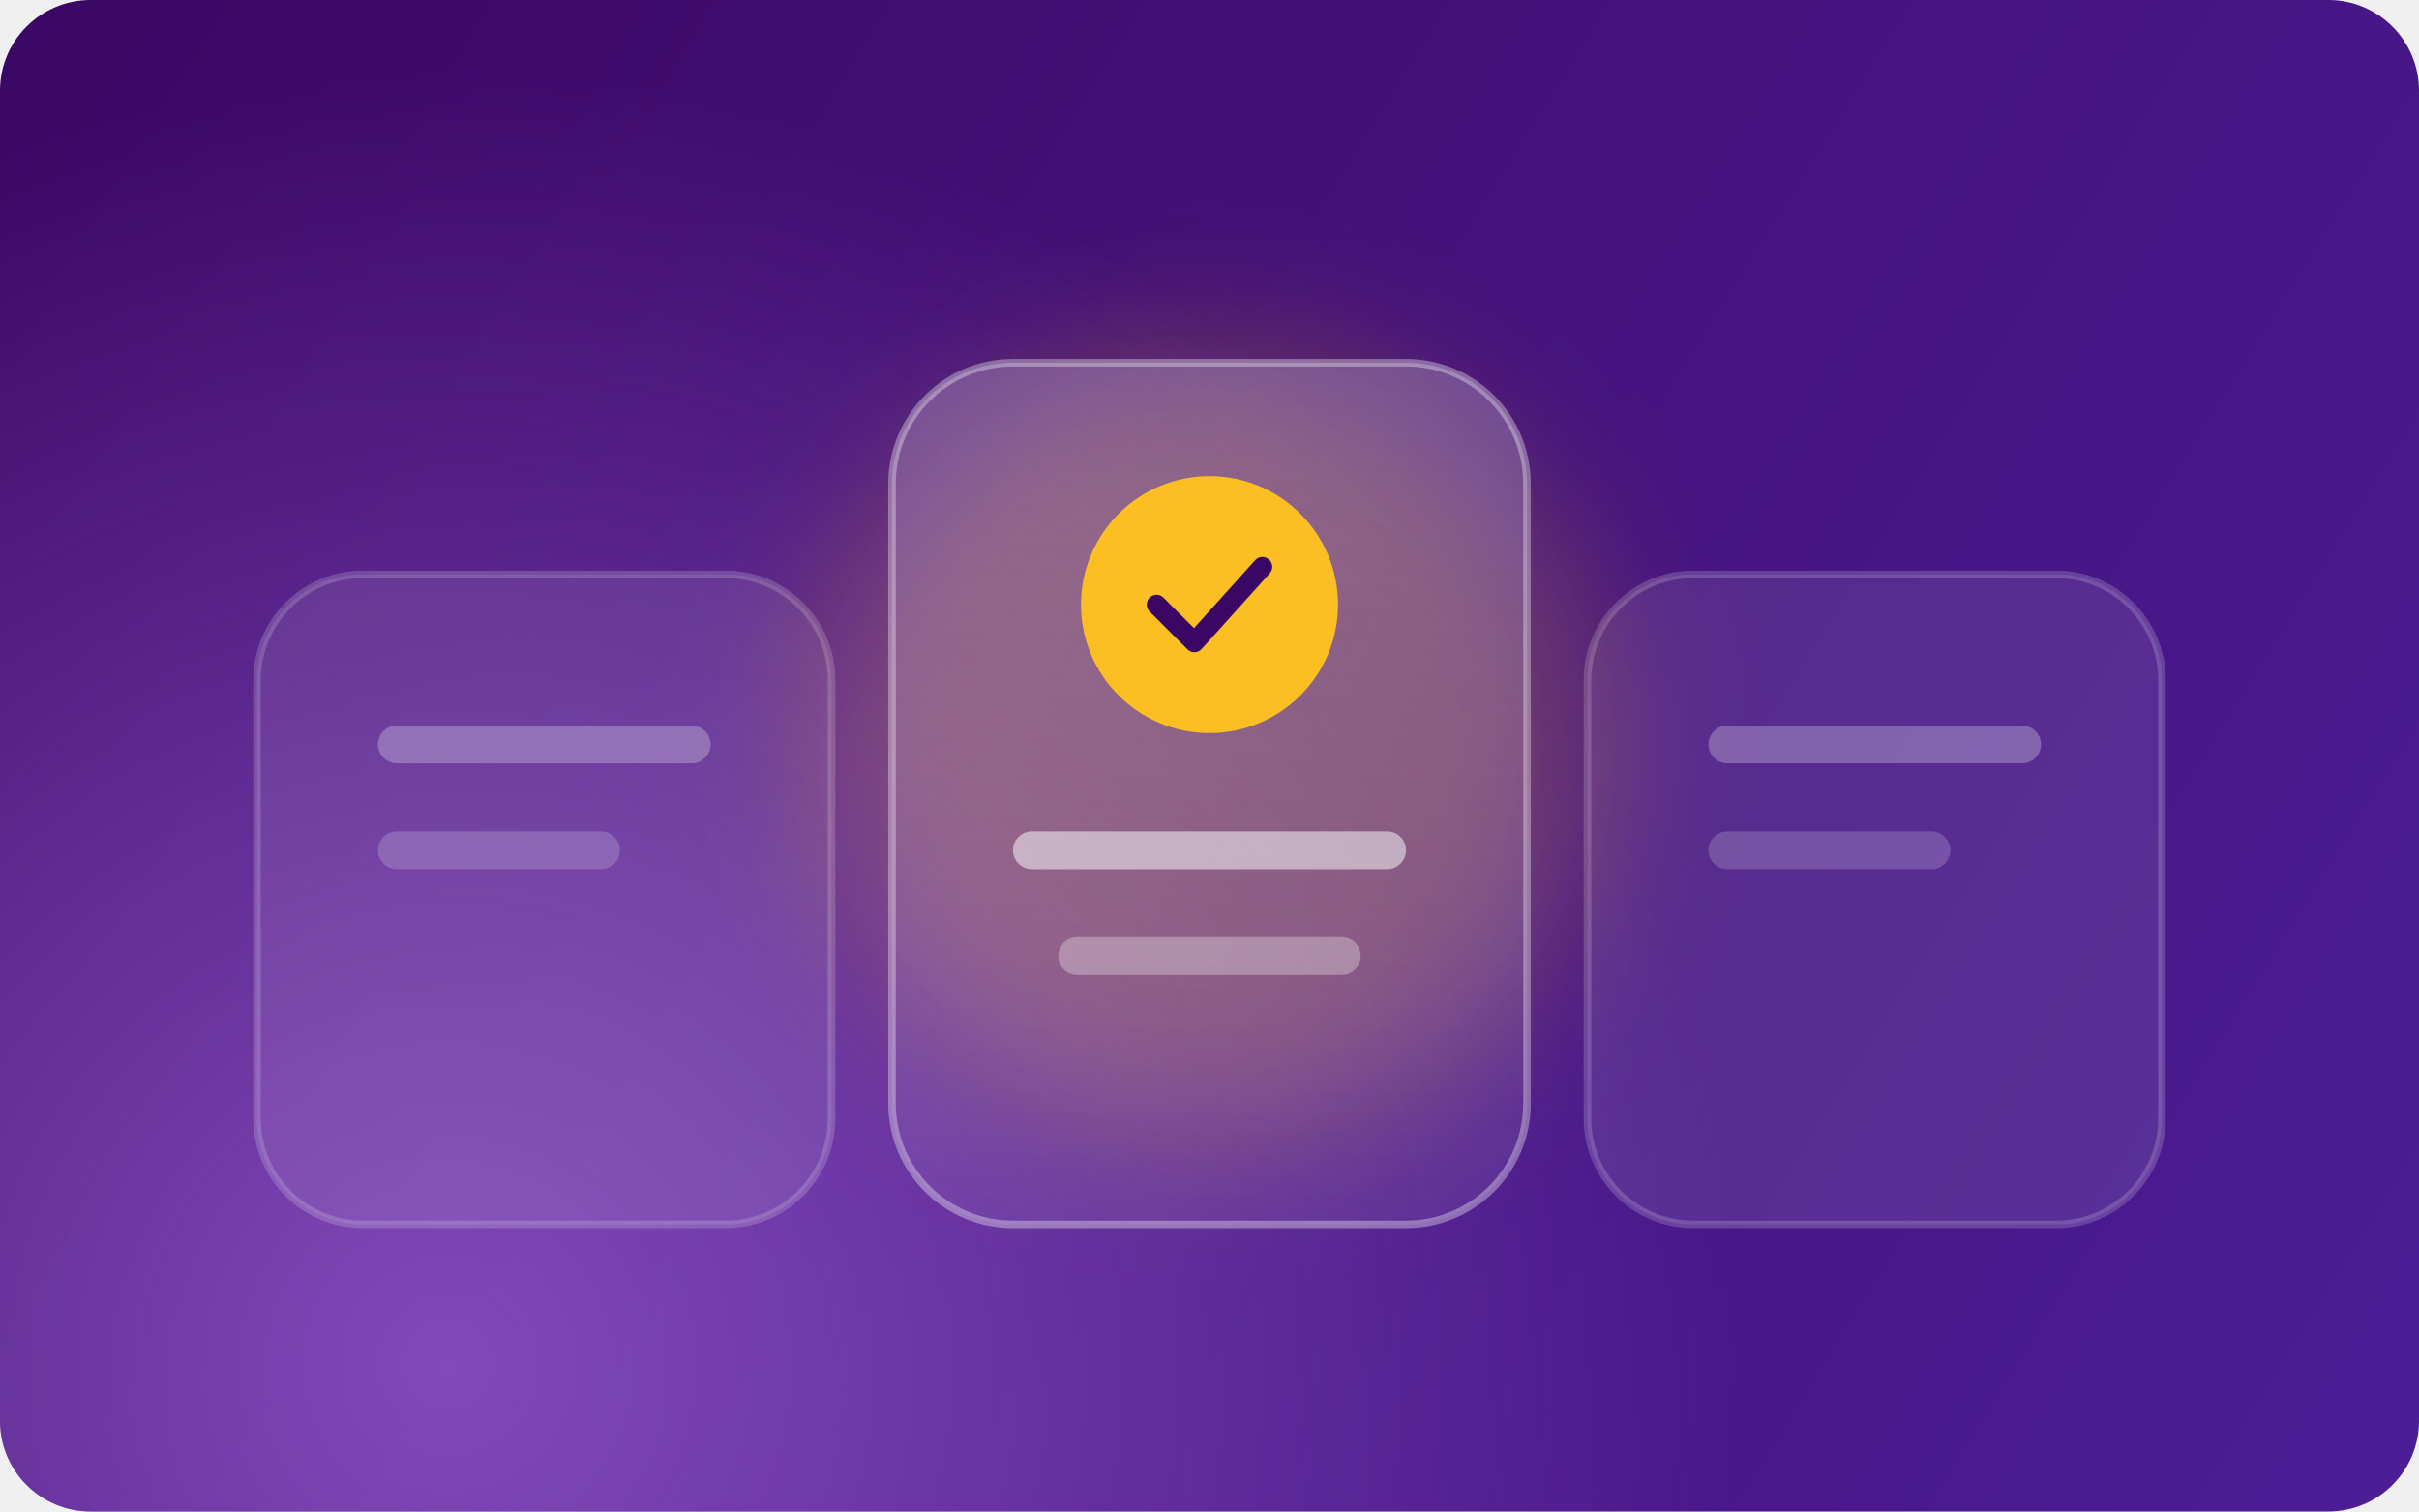
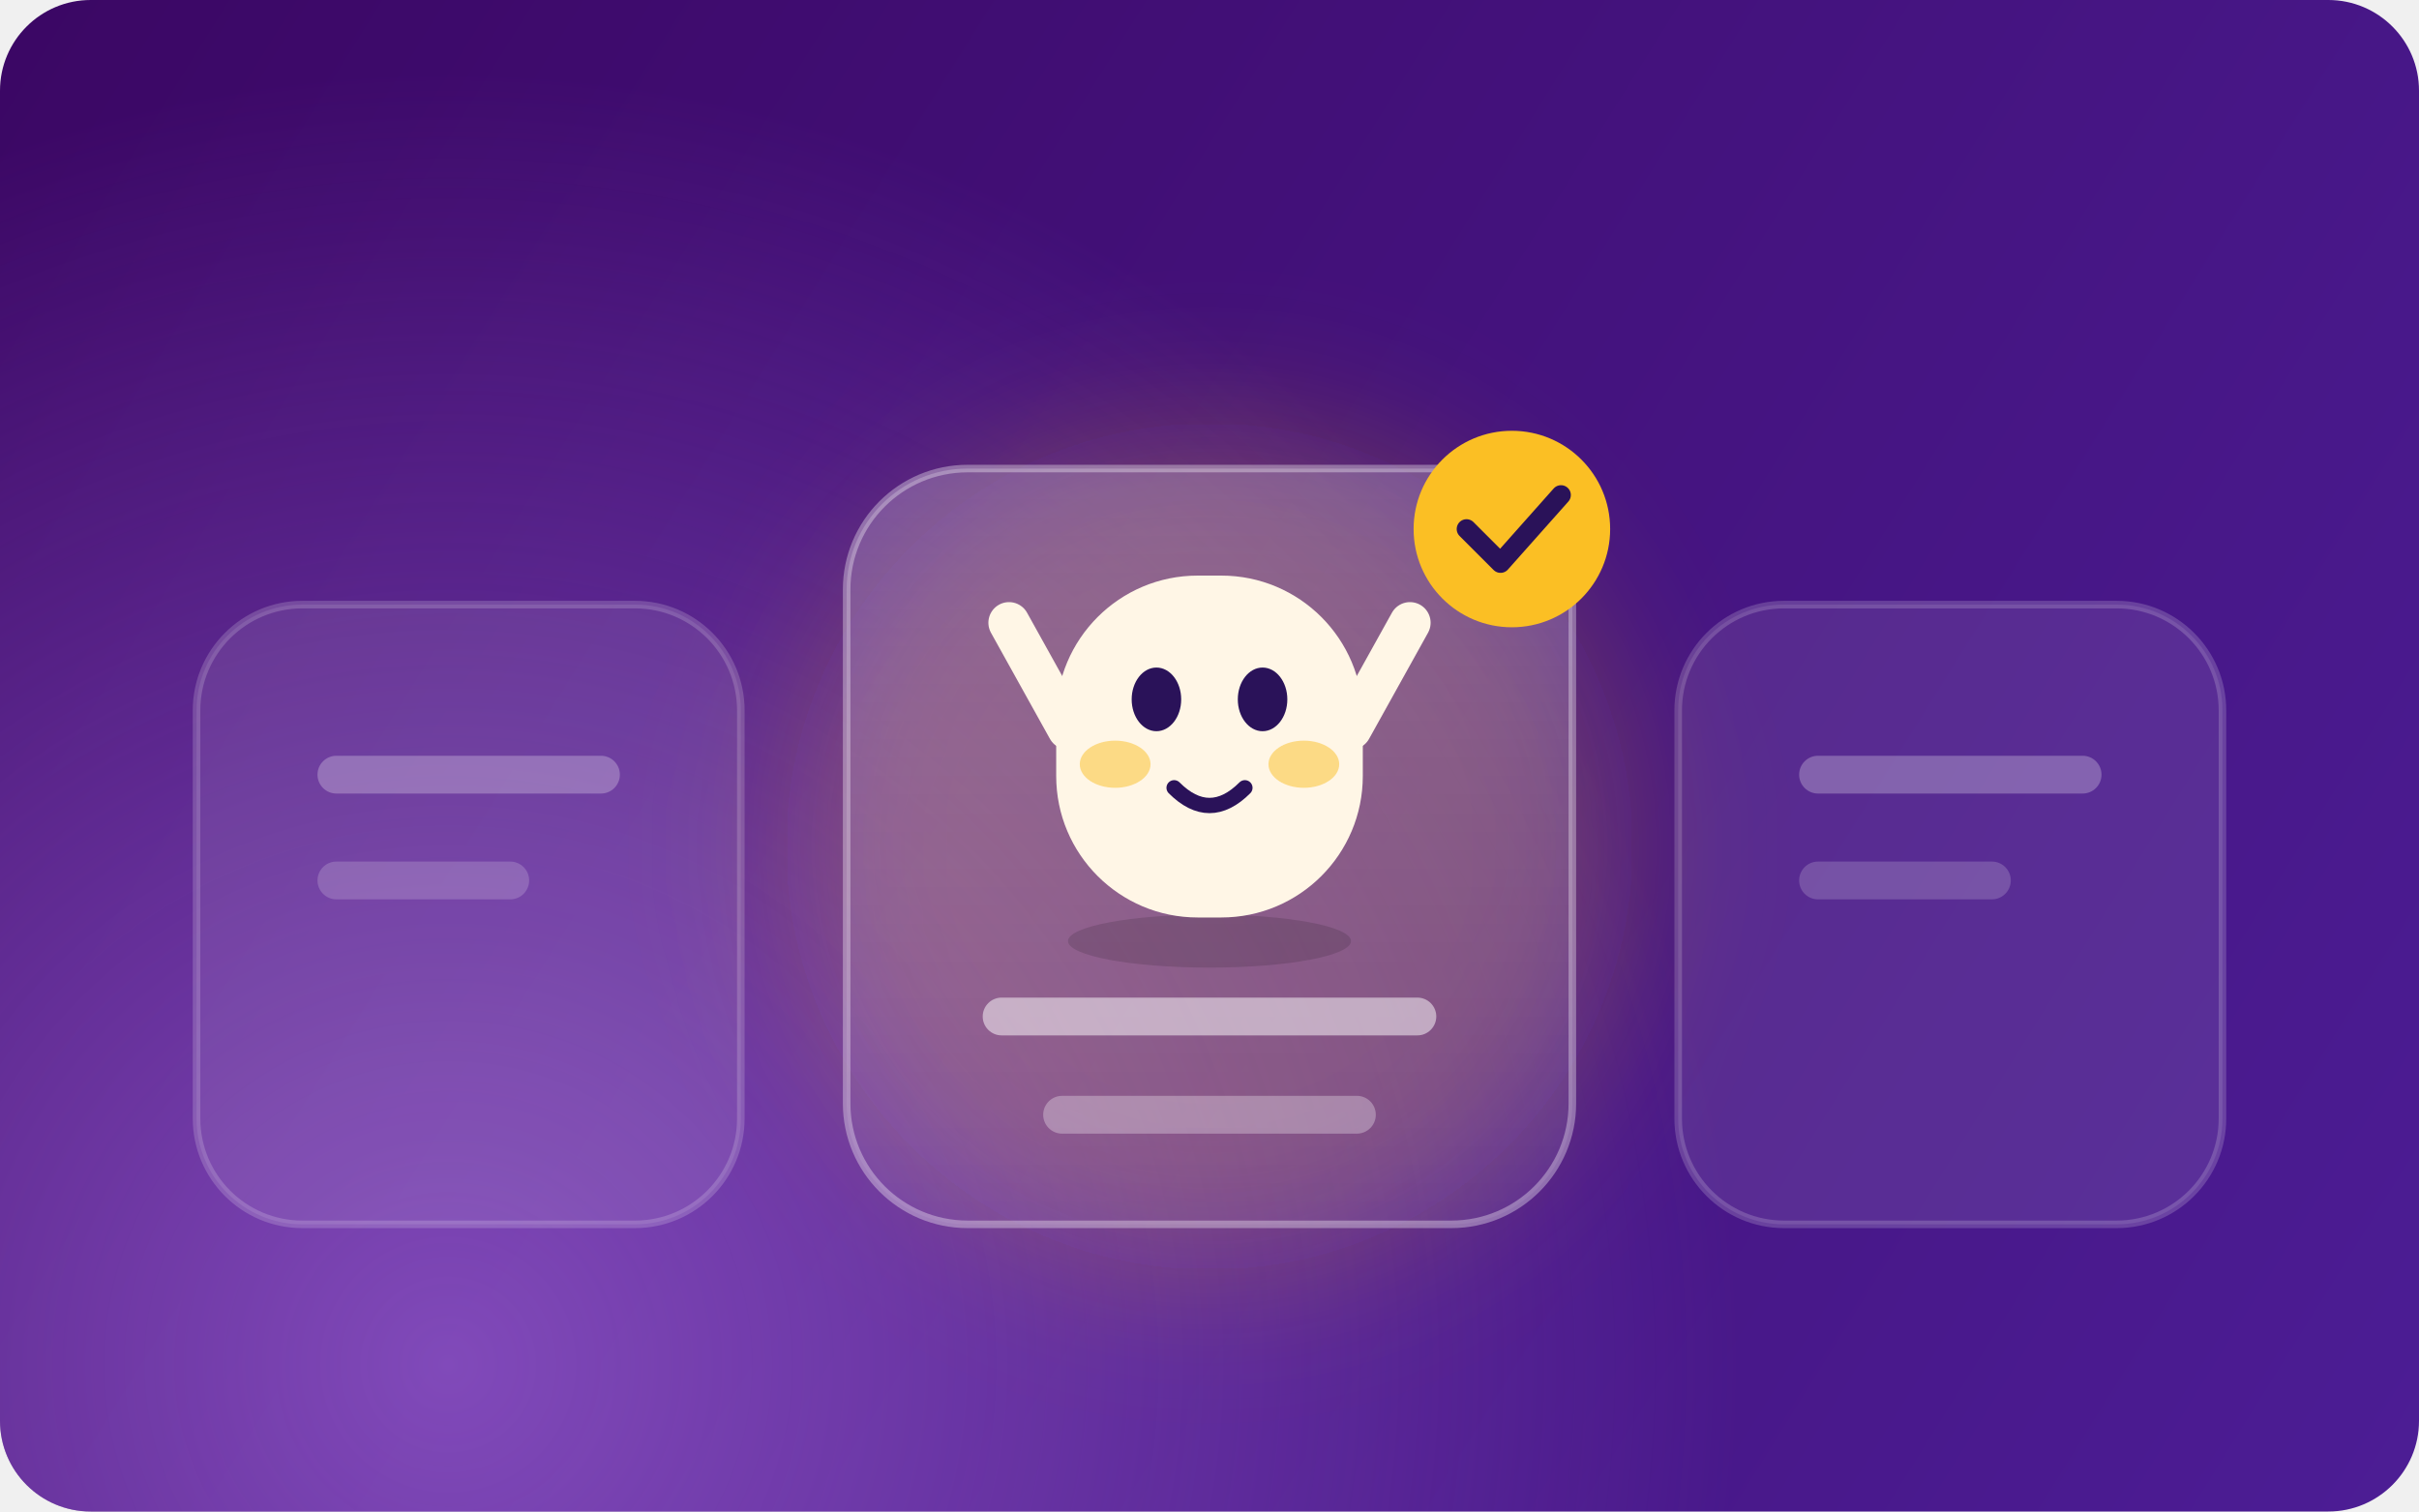
<svg xmlns="http://www.w3.org/2000/svg" width="320" height="200" viewBox="0 0 320 200" fill="none" role="img">
  <defs>
    <linearGradient id="g3" x1="0" y1="0" x2="320" y2="200" gradientUnits="userSpaceOnUse">
      <stop stop-color="#3B0764" />
      <stop offset="1" stop-color="#4C1D95" />
    </linearGradient>
    <radialGradient id="o3" cx="0" cy="0" r="1" gradientUnits="userSpaceOnUse" gradientTransform="translate(60 180) scale(170)">
      <stop stop-color="#C084FC" stop-opacity="0.5" />
      <stop offset="1" stop-color="#C084FC" stop-opacity="0" />
    </radialGradient>
    <linearGradient id="s3" x1="0" y1="0" x2="0" y2="1">
      <stop stop-color="#fff" stop-opacity="0.22" />
      <stop offset="1" stop-color="#fff" stop-opacity="0.06" />
    </linearGradient>
    <filter id="b3" x="-60%" y="-60%" width="220%" height="220%">
      <feGaussianBlur stdDeviation="10" />
    </filter>
    <clipPath id="c3">
      <rect width="320" height="200" rx="12" />
    </clipPath>
  </defs>
+   <style>
+       .fl3 { transform-box: fill-box; transform-origin: center;
+              animation: f3 3.6s ease-in-out 1.0s infinite; }
+       @keyframes f3 { 0%,100% { transform: translateY(0) } 50% { transform: translateY(-5px) } }
+       .ey3 { transform-box: fill-box; transform-origin: center;
+              animation: b3 5.4s ease-in-out 0.4s infinite; }
+       @keyframes b3 { 0%,93%,100% { transform: scaleY(1) } 96% { transform: scaleY(0.12) } }
+       .pl3 { transform-box: fill-box; transform-origin: center;
+              animation: p3 2.8s ease-in-out infinite; }
+       @keyframes p3 { 0%,100% { opacity: .55 } 50% { opacity: 1 } }
+       @media (prefers-reduced-motion: reduce) {
+         .fl3, .ey3, .pl3 { animation: none }
+       }
+     </style>
  <g clip-path="url(#c3)">
    <rect width="320" height="200" fill="url(#g3)" />
    <rect width="320" height="200" fill="url(#o3)" />
-     <rect x="34" y="76" width="76" height="86" rx="14" fill="#fff" fill-opacity="0.09" stroke="#fff" stroke-opacity="0.18" />
-     <rect x="210" y="76" width="76" height="86" rx="14" fill="#fff" fill-opacity="0.09" stroke="#fff" stroke-opacity="0.18" />
-     <circle cx="160" cy="98" r="52" fill="#FBBF24" fill-opacity="0.24" filter="url(#b3)" />
-     <rect x="118" y="48" width="84" height="114" rx="16" fill="url(#s3)" stroke="#fff" stroke-opacity="0.34" />
-     <circle cx="160" cy="80" r="17" fill="#FBBF24" />
-     <path d="M153 80 l5 5 9 -10" stroke="#3B0764" stroke-width="2.6" stroke-linecap="round" stroke-linejoin="round" fill="none" />
-     <rect x="134" y="110" width="52" height="5" rx="2.5" fill="#fff" fill-opacity="0.5" />
-     <rect x="140" y="124" width="40" height="5" rx="2.5" fill="#fff" fill-opacity="0.3" />
-     <rect x="50" y="96" width="44" height="5" rx="2.5" fill="#fff" fill-opacity="0.26" />
-     <rect x="50" y="110" width="32" height="5" rx="2.5" fill="#fff" fill-opacity="0.18" />
-     <rect x="226" y="96" width="44" height="5" rx="2.5" fill="#fff" fill-opacity="0.26" />
-     <rect x="226" y="110" width="32" height="5" rx="2.5" fill="#fff" fill-opacity="0.18" />
+     <rect x="26" y="80" width="72" height="82" rx="14" fill="#fff" fill-opacity="0.09" stroke="#fff" stroke-opacity="0.18" />
+     <rect x="222" y="80" width="72" height="82" rx="14" fill="#fff" fill-opacity="0.09" stroke="#fff" stroke-opacity="0.18" />
+     <rect x="42" y="100" width="40" height="5" rx="2.5" fill="#fff" fill-opacity="0.26" />
+     <rect x="42" y="114" width="28" height="5" rx="2.5" fill="#fff" fill-opacity="0.18" />
+     <rect x="238" y="100" width="40" height="5" rx="2.5" fill="#fff" fill-opacity="0.26" />
+     <rect x="238" y="114" width="28" height="5" rx="2.5" fill="#fff" fill-opacity="0.18" />
+     <circle cx="160" cy="112" r="56" fill="#FBBF24" fill-opacity="0.22" filter="url(#b3)" />
+     <rect x="112" y="62" width="96" height="100" rx="16" fill="url(#s3)" stroke="#fff" stroke-opacity="0.34" />
+     <rect x="130" y="132" width="60" height="5" rx="2.5" fill="#fff" fill-opacity="0.5" />
+     <rect x="138" y="145" width="44" height="5" rx="2.5" fill="#fff" fill-opacity="0.3" />
+     <g transform="translate(160 98) scale(0.78)">
+       <g class="fl3">
+         <ellipse cx="0" cy="34" rx="24" ry="4.5" fill="#000" fill-opacity="0.13" />
+         <path d="M-24 -2 L-34 -20" stroke="#FFF6E6" stroke-width="7" stroke-linecap="round" />
+         <path d="M24 -2 L34 -20" stroke="#FFF6E6" stroke-width="7" stroke-linecap="round" />
+         <rect x="-26" y="-28" width="52" height="58" rx="24" fill="#FFF6E6" />
+         <ellipse cx="-16" cy="4" rx="6" ry="4" fill="#FBBF24" fill-opacity="0.5" />
+         <ellipse cx="16" cy="4" rx="6" ry="4" fill="#FBBF24" fill-opacity="0.5" />
+         <ellipse class="ey3" cx="-9" cy="-7" rx="4.2" ry="5.4" fill="#2A1259" />
+         <ellipse class="ey3" cx="9" cy="-7" rx="4.2" ry="5.4" fill="#2A1259" />
+         <path d="M-6 8 q6 6 12 0" stroke="#2A1259" stroke-width="2.6" stroke-linecap="round" fill="none" />
+       </g>
+     </g>
+     <circle cx="200" cy="70" r="13" fill="#FBBF24" />
+     <path d="M194 70 l4.5 4.5 8 -9" stroke="#2A1259" stroke-width="2.6" stroke-linecap="round" stroke-linejoin="round" fill="none" />
  </g>
</svg>
